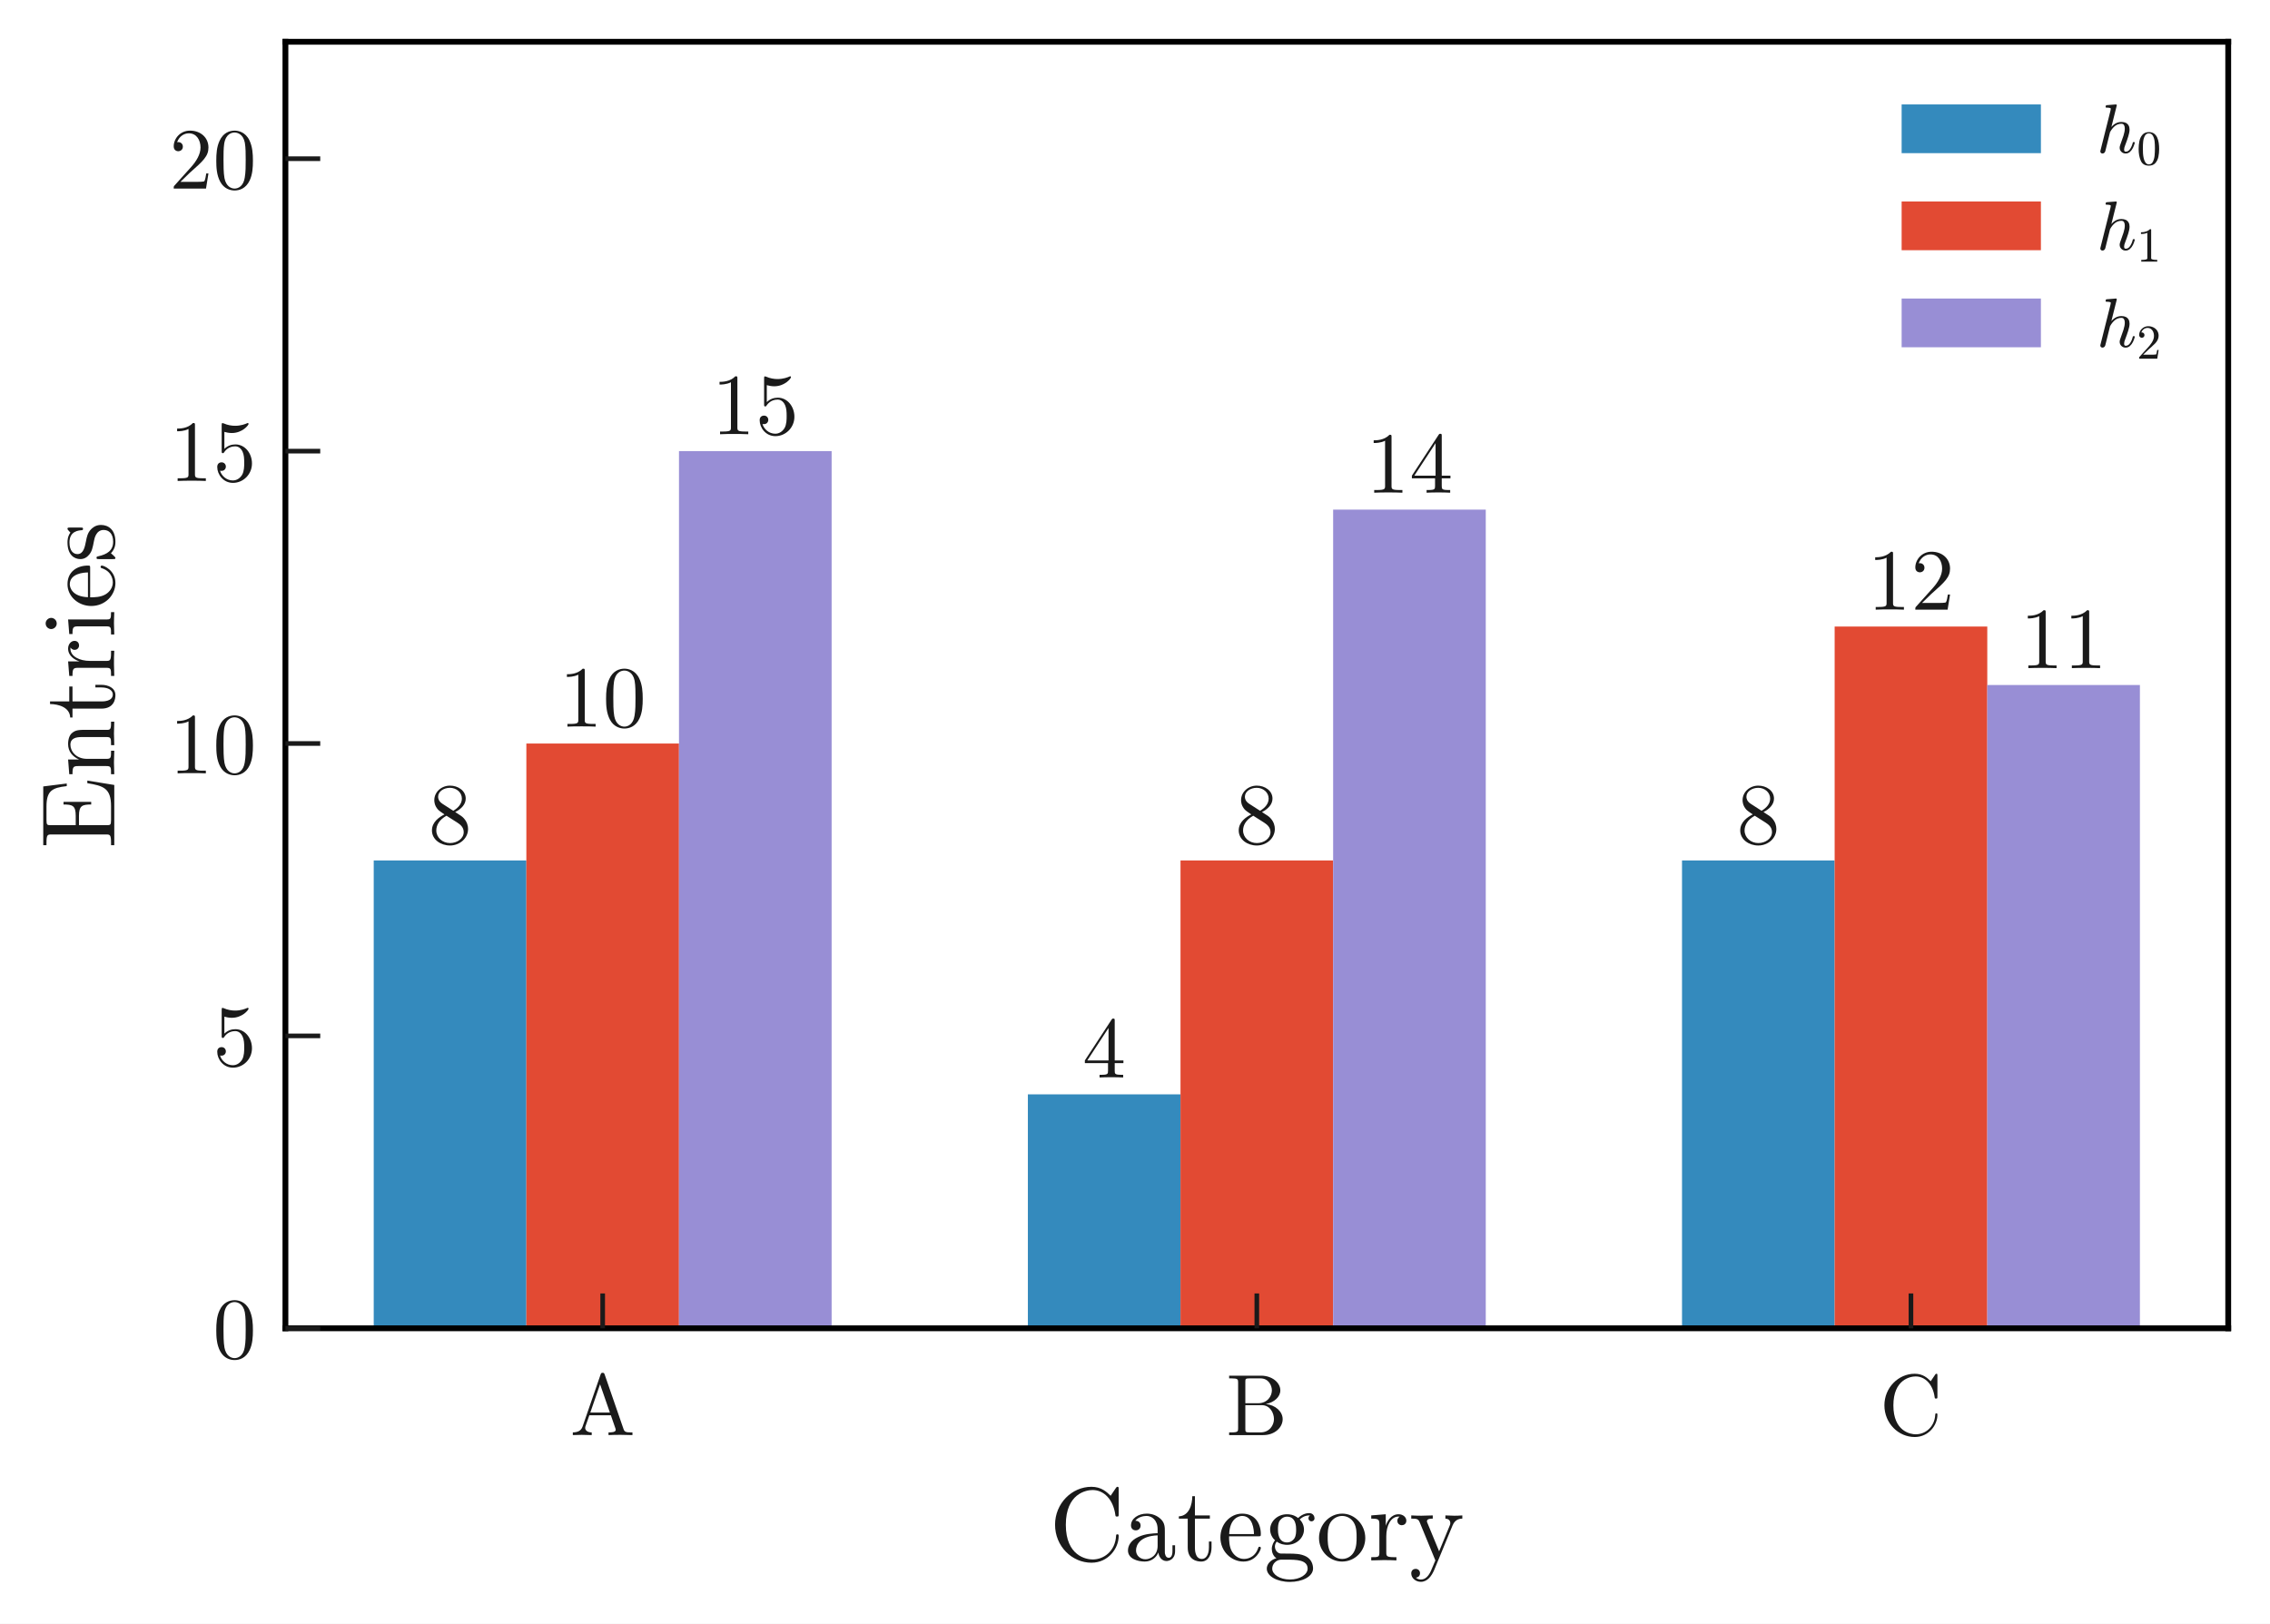
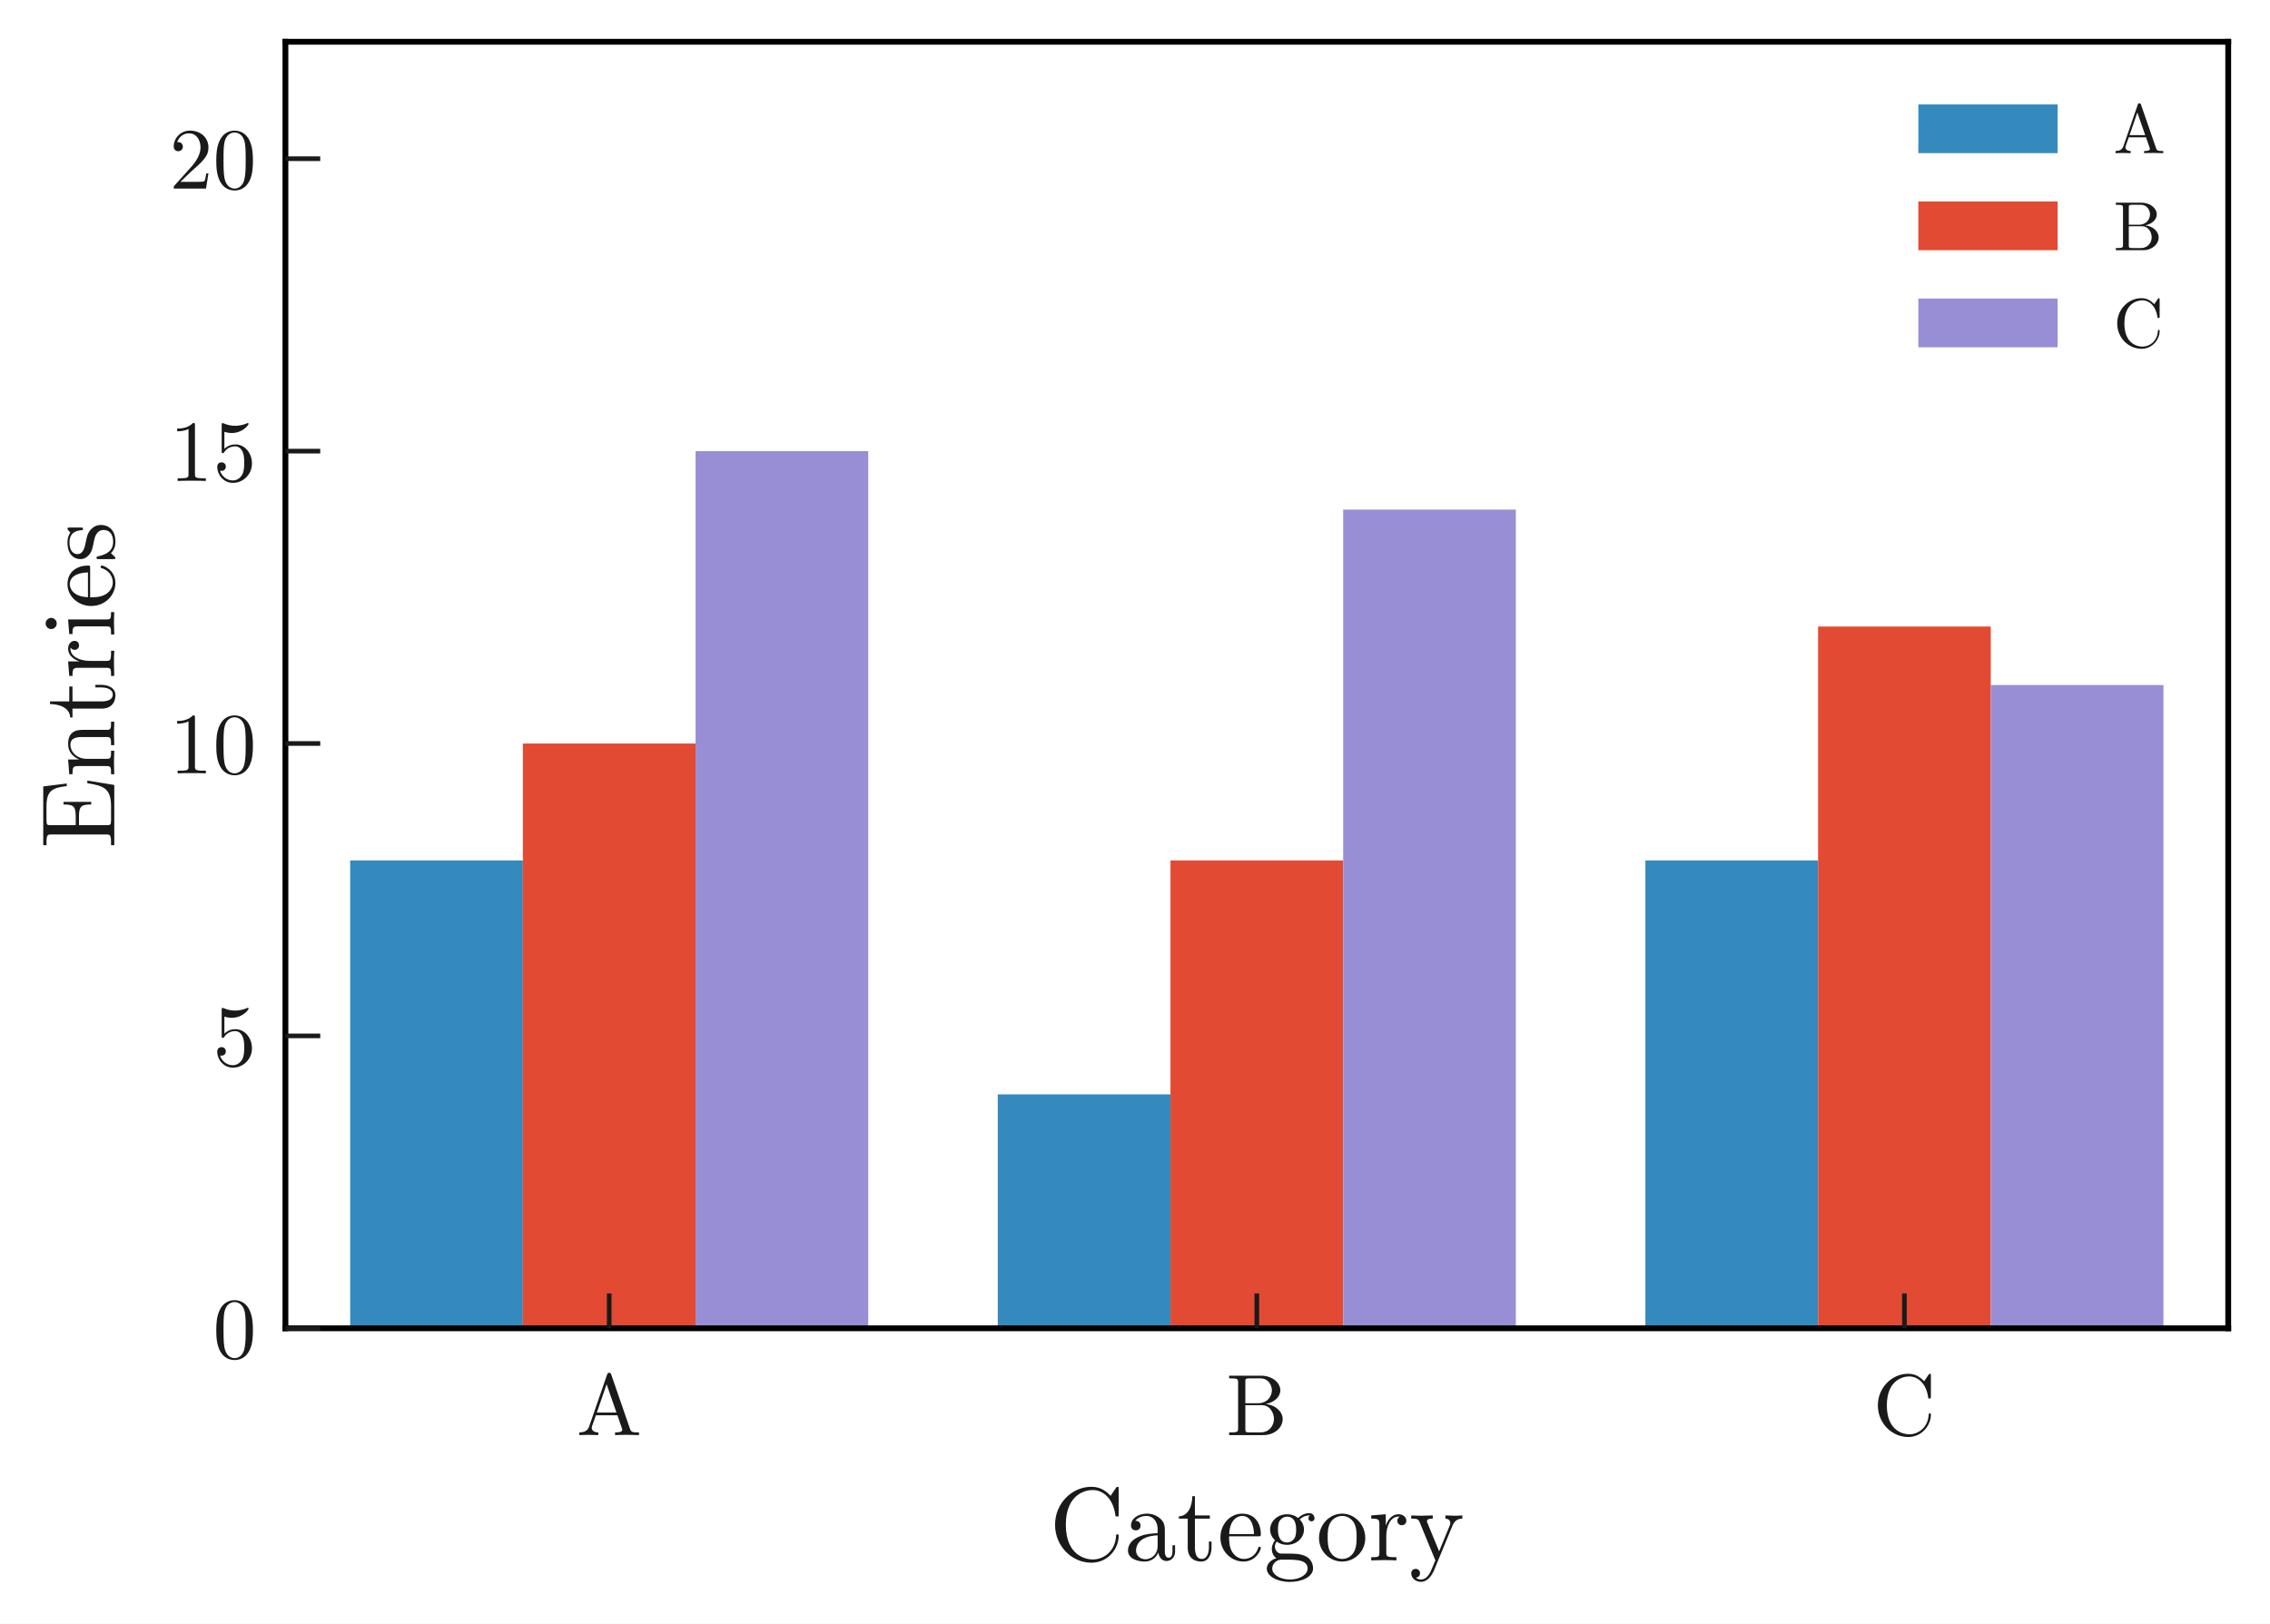
<svg xmlns="http://www.w3.org/2000/svg" xmlns:xlink="http://www.w3.org/1999/xlink" width="391.186pt" height="279.879pt" viewBox="0 0 391.186 279.879" version="1.1">
  <defs>
    <style type="text/css">*{stroke-linejoin: round; stroke-linecap: butt}</style>
  </defs>
  <g id="figure_1">
    <g id="patch_1">
      <path d="M 0 279.879  L 391.186 279.879  L 391.186 0  L 0 0  z " style="fill: #ffffff" />
    </g>
    <g id="axes_1">
      <g id="patch_2">
        <path d="M 49.186 228.96  L 383.986 228.96  L 383.986 7.2  L 49.186 7.2  z " style="fill: #ffffff" />
      </g>
      <g id="patch_3">
-         <path d="M 64.404 228.96  L 90.707 228.96  L 90.707 148.32  L 64.404 148.32  z " clip-path="url(#pe55f541f38)" style="fill: #348abd" />
+         <path d="M 60.346 228.96  L 90.106 228.96  L 90.106 148.32  L 60.346 148.32  z " clip-path="url(#pe55f541f38)" style="fill: #348abd" />
      </g>
      <g id="patch_4">
-         <path d="M 177.132 228.96  L 203.435 228.96  L 203.435 188.64  L 177.132 188.64  z " clip-path="url(#pe55f541f38)" style="fill: #348abd" />
+         <path d="M 171.946 228.96  L 201.706 228.96  L 201.706 188.64  L 171.946 188.64  z " clip-path="url(#pe55f541f38)" style="fill: #348abd" />
      </g>
      <g id="patch_5">
-         <path d="M 289.859 228.96  L 316.162 228.96  L 316.162 148.32  L 289.859 148.32  z " clip-path="url(#pe55f541f38)" style="fill: #348abd" />
+         <path d="M 283.546 228.96  L 313.306 228.96  L 313.306 148.32  L 283.546 148.32  z " clip-path="url(#pe55f541f38)" style="fill: #348abd" />
      </g>
      <g id="patch_6">
-         <path d="M 90.707 228.96  L 117.01 228.96  L 117.01 128.16  L 90.707 128.16  z " clip-path="url(#pe55f541f38)" style="fill: #e24a33" />
+         <path d="M 90.106 228.96  L 119.866 228.96  L 119.866 128.16  L 90.106 128.16  z " clip-path="url(#pe55f541f38)" style="fill: #e24a33" />
      </g>
      <g id="patch_7">
-         <path d="M 203.435 228.96  L 229.738 228.96  L 229.738 148.32  L 203.435 148.32  z " clip-path="url(#pe55f541f38)" style="fill: #e24a33" />
+         <path d="M 201.706 228.96  L 231.466 228.96  L 231.466 148.32  L 201.706 148.32  z " clip-path="url(#pe55f541f38)" style="fill: #e24a33" />
      </g>
      <g id="patch_8">
-         <path d="M 316.162 228.96  L 342.465 228.96  L 342.465 108  L 316.162 108  z " clip-path="url(#pe55f541f38)" style="fill: #e24a33" />
+         <path d="M 313.306 228.96  L 343.066 228.96  L 343.066 108  L 313.306 108  z " clip-path="url(#pe55f541f38)" style="fill: #e24a33" />
      </g>
      <g id="patch_9">
-         <path d="M 117.01 228.96  L 143.314 228.96  L 143.314 77.76  L 117.01 77.76  z " clip-path="url(#pe55f541f38)" style="fill: #988ed5" />
+         <path d="M 119.866 228.96  L 149.626 228.96  L 149.626 77.76  L 119.866 77.76  z " clip-path="url(#pe55f541f38)" style="fill: #988ed5" />
      </g>
      <g id="patch_10">
-         <path d="M 229.738 228.96  L 256.041 228.96  L 256.041 87.84  L 229.738 87.84  z " clip-path="url(#pe55f541f38)" style="fill: #988ed5" />
+         <path d="M 231.466 228.96  L 261.226 228.96  L 261.226 87.84  L 231.466 87.84  z " clip-path="url(#pe55f541f38)" style="fill: #988ed5" />
      </g>
      <g id="patch_11">
-         <path d="M 342.465 228.96  L 368.768 228.96  L 368.768 118.08  L 342.465 118.08  z " clip-path="url(#pe55f541f38)" style="fill: #988ed5" />
+         <path d="M 343.066 228.96  L 372.826 228.96  L 372.826 118.08  L 343.066 118.08  z " clip-path="url(#pe55f541f38)" style="fill: #988ed5" />
      </g>
      <g id="patch_12">
        <path d="M 49.186 228.96  L 49.186 7.2  " style="fill: none; stroke: #000000; stroke-linejoin: miter; stroke-linecap: square" />
      </g>
      <g id="patch_13">
        <path d="M 383.986 228.96  L 383.986 7.2  " style="fill: none; stroke: #000000; stroke-linejoin: miter; stroke-linecap: square" />
      </g>
      <g id="patch_14">
        <path d="M 49.186 228.96  L 383.986 228.96  " style="fill: none; stroke: #000000; stroke-linejoin: miter; stroke-linecap: square" />
      </g>
      <g id="patch_15">
        <path d="M 49.186 7.2  L 383.986 7.2  " style="fill: none; stroke: #000000; stroke-linejoin: miter; stroke-linecap: square" />
      </g>
      <g id="matplotlib.axis_1">
        <g id="xtick_1">
          <g id="line2d_1">
            <defs>
              <path id="m8dec1b3d1d" d="M 0 0  L 0 -6  " style="stroke: #1a1a1a; stroke-width: 0.8" />
            </defs>
            <g>
-               <use xlink:href="#m8dec1b3d1d" x="103.859" y="228.96" style="fill: #1a1a1a; stroke: #1a1a1a; stroke-width: 0.8" />
+               <use xlink:href="#m8dec1b3d1d" x="104.986" y="228.96" style="fill: #1a1a1a; stroke: #1a1a1a; stroke-width: 0.8" />
            </g>
          </g>
          <g id="text_1">
-             <g style="fill: #1a1a1a" transform="translate(98.23398 247.3709) scale(0.15 -0.15)">
+             <g style="fill: #1a1a1a" transform="translate(99.36125 247.3709) scale(0.15 -0.15)">
              <defs>
                <path id="LatinModernMath-Regular-41" d="M 4589 0  L 4589 198  L 4474 198  C 4090 198 4000 243 3930 454  L 2547 4454  C 2515 4538 2502 4582 2400 4582  C 2298 4582 2278 4544 2246 4454  L 922 627  C 806 301 550 205 205 198  L 205 0  L 858 19  L 1594 0  L 1594 198  C 1274 198 1114 358 1114 525  C 1114 544 1120 608 1126 621  L 1421 1459  L 3002 1459  L 3341 480  C 3347 454 3360 416 3360 390  C 3360 198 3002 198 2829 198  L 2829 0  C 3059 19 3507 19 3750 19  L 4589 0  z M 2931 1658  L 1491 1658  L 2208 3738  L 2931 1658  z " transform="scale(0.015625)" />
              </defs>
              <use xlink:href="#LatinModernMath-Regular-41" />
            </g>
          </g>
        </g>
        <g id="xtick_2">
          <g id="line2d_2">
            <g>
              <use xlink:href="#m8dec1b3d1d" x="216.586" y="228.96" style="fill: #1a1a1a; stroke: #1a1a1a; stroke-width: 0.8" />
            </g>
          </g>
          <g id="text_2">
            <g style="fill: #1a1a1a" transform="translate(211.2765 247.3709) scale(0.15 -0.15)">
              <defs>
                <path id="LatinModernMath-Regular-42" d="M 4166 1171  C 4166 1728 3642 2208 2931 2285  C 3552 2406 3994 2816 3994 3290  C 3994 3846 3405 4371 2573 4371  L 230 4371  L 230 4173  L 384 4173  C 877 4173 890 4102 890 3872  L 890 499  C 890 269 877 198 384 198  L 230 198  L 230 0  L 2739 0  C 3590 0 4166 570 4166 1171  z M 3373 3290  C 3373 2880 3059 2342 2349 2342  L 1421 2342  L 1421 3917  C 1421 4128 1434 4173 1734 4173  L 2528 4173  C 3149 4173 3373 3629 3373 3290  z M 3526 1178  C 3526 723 3194 198 2534 198  L 1734 198  C 1434 198 1421 243 1421 454  L 1421 2202  L 2624 2202  C 3258 2202 3526 1606 3526 1178  z " transform="scale(0.015625)" />
              </defs>
              <use xlink:href="#LatinModernMath-Regular-42" />
            </g>
          </g>
        </g>
        <g id="xtick_3">
          <g id="line2d_3">
            <g>
-               <use xlink:href="#m8dec1b3d1d" x="329.314" y="228.96" style="fill: #1a1a1a; stroke: #1a1a1a; stroke-width: 0.8" />
+               <use xlink:href="#m8dec1b3d1d" x="328.186" y="228.96" style="fill: #1a1a1a; stroke: #1a1a1a; stroke-width: 0.8" />
            </g>
          </g>
          <g id="text_3">
-             <g style="fill: #1a1a1a" transform="translate(323.8983 247.3709) scale(0.15 -0.15)">
+             <g style="fill: #1a1a1a" transform="translate(322.771 247.3709) scale(0.15 -0.15)">
              <defs>
                <path id="LatinModernMath-Regular-43" d="M 4256 1491  C 4256 1555 4256 1600 4173 1600  C 4102 1600 4102 1562 4096 1498  C 4045 582 3360 58 2662 58  C 2272 58 1018 275 1018 2182  C 1018 4096 2266 4314 2656 4314  C 3354 4314 3923 3731 4051 2797  C 4064 2707 4064 2688 4154 2688  C 4256 2688 4256 2707 4256 2842  L 4256 4358  C 4256 4467 4256 4512 4186 4512  C 4160 4512 4134 4512 4083 4435  L 3763 3962  C 3526 4192 3200 4512 2586 4512  C 1389 4512 358 3494 358 2189  C 358 864 1395 -141 2586 -141  C 3629 -141 4256 749 4256 1491  z " transform="scale(0.015625)" />
              </defs>
              <use xlink:href="#LatinModernMath-Regular-43" />
            </g>
          </g>
        </g>
        <g id="text_4">
          <g style="fill: #1a1a1a" transform="translate(180.8098 268.9719) scale(0.18 -0.18)">
            <defs>
              <path id="LatinModernMath-Regular-61" d="M 3091 570  L 3091 928  L 2931 928  L 2931 570  C 2931 198 2771 160 2701 160  C 2490 160 2464 448 2464 480  L 2464 1760  C 2464 2029 2464 2278 2234 2515  C 1984 2765 1664 2867 1357 2867  C 832 2867 390 2566 390 2144  C 390 1952 518 1843 685 1843  C 864 1843 979 1971 979 2138  C 979 2214 947 2426 653 2432  C 826 2656 1139 2726 1344 2726  C 1658 2726 2022 2477 2022 1907  L 2022 1670  C 1696 1651 1248 1632 845 1440  C 365 1222 205 890 205 608  C 205 90 826 -70 1229 -70  C 1651 -70 1946 186 2067 486  C 2093 230 2266 -38 2566 -38  C 2701 -38 3091 51 3091 570  z M 2022 896  C 2022 288 1562 70 1274 70  C 960 70 698 294 698 614  C 698 966 966 1498 2022 1536  L 2022 896  z " transform="scale(0.015625)" />
              <path id="LatinModernMath-Regular-74" d="M 2125 794  L 2125 1158  L 1965 1158  L 1965 806  C 1965 333 1773 90 1536 90  C 1107 90 1107 672 1107 781  L 1107 2560  L 2022 2560  L 2022 2758  L 1107 2758  L 1107 3936  L 947 3936  C 941 3411 749 2726 122 2701  L 122 2560  L 666 2560  L 666 794  C 666 6 1261 -70 1491 -70  C 1946 -70 2125 384 2125 794  z " transform="scale(0.015625)" />
              <path id="LatinModernMath-Regular-65" d="M 2656 762  C 2656 826 2605 838 2573 838  C 2515 838 2502 800 2490 749  C 2266 90 1690 90 1626 90  C 1306 90 1050 282 902 518  C 710 826 710 1248 710 1478  L 2496 1478  C 2637 1478 2656 1478 2656 1613  C 2656 2246 2310 2867 1510 2867  C 768 2867 179 2208 179 1408  C 179 550 851 -70 1587 -70  C 2368 -70 2656 640 2656 762  z M 2234 1613  L 717 1613  C 755 2566 1293 2726 1510 2726  C 2170 2726 2234 1862 2234 1613  z " transform="scale(0.015625)" />
              <path id="LatinModernMath-Regular-67" d="M 3104 2586  C 3104 2694 3027 2899 2778 2899  C 2650 2899 2368 2861 2099 2598  C 1830 2810 1562 2829 1421 2829  C 826 2829 384 2387 384 1894  C 384 1613 525 1370 685 1235  C 602 1139 486 928 486 704  C 486 506 570 262 768 134  C 384 26 179 -250 179 -506  C 179 -966 813 -1318 1594 -1318  C 2349 -1318 3014 -992 3014 -493  C 3014 -269 2925 58 2598 237  C 2259 416 1888 416 1498 416  C 1338 416 1062 416 1018 422  C 813 448 678 646 678 851  C 678 877 678 1024 787 1152  C 1037 973 1299 954 1421 954  C 2016 954 2458 1395 2458 1888  C 2458 2125 2355 2362 2195 2509  C 2426 2726 2656 2758 2771 2758  C 2771 2758 2816 2758 2835 2752  C 2765 2726 2733 2656 2733 2579  C 2733 2470 2816 2394 2918 2394  C 2982 2394 3104 2438 3104 2586  z M 1978 1894  C 1978 1722 1971 1517 1875 1357  C 1824 1280 1677 1101 1421 1101  C 864 1101 864 1741 864 1888  C 864 2061 870 2266 966 2426  C 1018 2502 1165 2682 1421 2682  C 1978 2682 1978 2042 1978 1894  z M 2682 -506  C 2682 -851 2227 -1171 1600 -1171  C 954 -1171 512 -845 512 -506  C 512 -211 755 26 1037 45  L 1414 45  C 1965 45 2682 45 2682 -506  z " transform="scale(0.015625)" />
              <path id="LatinModernMath-Regular-6f" d="M 3014 1370  C 3014 2189 2374 2867 1600 2867  C 800 2867 179 2170 179 1370  C 179 544 845 -70 1594 -70  C 2368 -70 3014 557 3014 1370  z M 2483 1421  C 2483 1190 2483 845 2342 563  C 2202 275 1920 90 1600 90  C 1325 90 1043 224 870 518  C 710 800 710 1190 710 1421  C 710 1670 710 2016 864 2298  C 1037 2592 1338 2726 1594 2726  C 1875 2726 2150 2586 2317 2310  C 2483 2035 2483 1664 2483 1421  z " transform="scale(0.015625)" />
              <path id="LatinModernMath-Regular-72" d="M 2330 2438  C 2330 2643 2131 2829 1856 2829  C 1389 2829 1158 2400 1069 2125  L 1069 2829  L 179 2758  L 179 2560  C 627 2560 678 2515 678 2202  L 678 486  C 678 198 608 198 179 198  L 179 0  L 909 19  C 1165 19 1466 19 1722 0  L 1722 198  L 1587 198  C 1114 198 1101 269 1101 499  L 1101 1485  C 1101 2118 1370 2688 1856 2688  C 1901 2688 1914 2688 1926 2682  C 1907 2675 1779 2598 1779 2432  C 1779 2253 1914 2157 2054 2157  C 2170 2157 2330 2234 2330 2438  z " transform="scale(0.015625)" />
              <path id="LatinModernMath-Regular-79" d="M 3251 2560  L 3251 2758  C 3104 2746 2918 2739 2771 2739  L 2214 2758  L 2214 2560  C 2413 2554 2515 2445 2515 2285  C 2515 2221 2509 2208 2477 2131  L 1830 557  L 1120 2278  C 1094 2342 1082 2368 1082 2394  C 1082 2560 1318 2560 1440 2560  L 1440 2758  L 742 2739  C 570 2739 314 2746 122 2758  L 122 2560  C 429 2560 550 2560 640 2336  L 1600 0  L 1440 -378  C 1299 -730 1120 -1171 710 -1171  C 678 -1171 531 -1171 410 -1056  C 608 -1030 659 -890 659 -787  C 659 -621 538 -518 390 -518  C 262 -518 122 -602 122 -794  C 122 -1082 390 -1312 710 -1312  C 1114 -1312 1376 -947 1530 -582  L 2656 2150  C 2822 2554 3149 2560 3251 2560  z " transform="scale(0.015625)" />
            </defs>
            <use xlink:href="#LatinModernMath-Regular-43" />
            <use xlink:href="#LatinModernMath-Regular-61" x="72.2" />
            <use xlink:href="#LatinModernMath-Regular-74" x="122.2" />
            <use xlink:href="#LatinModernMath-Regular-65" x="161.1" />
            <use xlink:href="#LatinModernMath-Regular-67" x="205.5" />
            <use xlink:href="#LatinModernMath-Regular-6f" x="255.5" />
            <use xlink:href="#LatinModernMath-Regular-72" x="305.5" />
            <use xlink:href="#LatinModernMath-Regular-79" x="344.7" />
          </g>
        </g>
      </g>
      <g id="matplotlib.axis_2">
        <g id="ytick_1">
          <g id="line2d_4">
            <defs>
              <path id="mc947610920" d="M 0 0  L 6 0  " style="stroke: #1a1a1a; stroke-width: 0.8" />
            </defs>
            <g>
              <use xlink:href="#mc947610920" x="49.186" y="228.96" style="fill: #1a1a1a; stroke: #1a1a1a; stroke-width: 0.8" />
            </g>
          </g>
          <g id="text_5">
            <g style="fill: #1a1a1a" transform="translate(36.68625 234.1655) scale(0.15 -0.15)">
              <defs>
                <path id="LatinModernMath-Regular-30" d="M 2944 2048  C 2944 2560 2912 3072 2688 3546  C 2394 4160 1869 4262 1600 4262  C 1216 4262 749 4096 486 3501  C 282 3059 250 2560 250 2048  C 250 1568 275 992 538 506  C 813 -13 1280 -141 1594 -141  C 1939 -141 2426 -6 2707 602  C 2912 1043 2944 1542 2944 2048  z M 2413 2125  C 2413 1645 2413 1210 2342 800  C 2246 192 1882 0 1594 0  C 1344 0 966 160 851 774  C 781 1158 781 1747 781 2125  C 781 2534 781 2957 832 3302  C 954 4064 1434 4122 1594 4122  C 1805 4122 2227 4006 2349 3373  C 2413 3014 2413 2528 2413 2125  z " transform="scale(0.015625)" />
              </defs>
              <use xlink:href="#LatinModernMath-Regular-30" transform="translate(0 0.40625)" />
            </g>
          </g>
        </g>
        <g id="ytick_2">
          <g id="line2d_5">
            <g>
              <use xlink:href="#mc947610920" x="49.186" y="178.56" style="fill: #1a1a1a; stroke: #1a1a1a; stroke-width: 0.8" />
            </g>
          </g>
          <g id="text_6">
            <g style="fill: #1a1a1a" transform="translate(36.68625 183.7655) scale(0.15 -0.15)">
              <defs>
                <path id="LatinModernMath-Regular-35" d="M 2874 1286  C 2874 2048 2349 2688 1658 2688  C 1350 2688 1075 2586 845 2362  L 845 3610  C 973 3571 1184 3526 1389 3526  C 2176 3526 2624 4109 2624 4192  C 2624 4230 2605 4262 2560 4262  C 2560 4262 2541 4262 2509 4243  C 2381 4186 2067 4058 1638 4058  C 1382 4058 1088 4102 787 4237  C 736 4256 710 4256 710 4256  C 646 4256 646 4205 646 4102  L 646 2208  C 646 2093 646 2042 736 2042  C 781 2042 794 2061 819 2099  C 890 2202 1126 2547 1645 2547  C 1978 2547 2138 2253 2189 2138  C 2291 1901 2304 1651 2304 1331  C 2304 1107 2304 723 2150 454  C 1997 205 1760 38 1466 38  C 998 38 634 378 525 755  C 544 749 563 742 634 742  C 845 742 954 902 954 1056  C 954 1210 845 1370 634 1370  C 544 1370 320 1325 320 1030  C 320 480 762 -141 1478 -141  C 2221 -141 2874 474 2874 1286  z " transform="scale(0.015625)" />
              </defs>
              <use xlink:href="#LatinModernMath-Regular-35" transform="translate(0 0.40625)" />
            </g>
          </g>
        </g>
        <g id="ytick_3">
          <g id="line2d_6">
            <g>
              <use xlink:href="#mc947610920" x="49.186" y="128.16" style="fill: #1a1a1a; stroke: #1a1a1a; stroke-width: 0.8" />
            </g>
          </g>
          <g id="text_7">
            <g style="fill: #1a1a1a" transform="translate(29.18625 133.3655) scale(0.15 -0.15)">
              <defs>
                <path id="LatinModernMath-Regular-31" d="M 2682 0  L 2682 198  L 2477 198  C 1901 198 1882 269 1882 506  L 1882 4096  C 1882 4250 1882 4262 1734 4262  C 1338 3853 774 3853 570 3853  L 570 3654  C 698 3654 1075 3654 1408 3821  L 1408 506  C 1408 275 1389 198 813 198  L 608 198  L 608 0  C 832 19 1389 19 1645 19  C 1901 19 2458 19 2682 0  z " transform="scale(0.015625)" />
              </defs>
              <use xlink:href="#LatinModernMath-Regular-31" transform="translate(0 0.40625)" />
              <use xlink:href="#LatinModernMath-Regular-30" transform="translate(49.99999 0.40625)" />
            </g>
          </g>
        </g>
        <g id="ytick_4">
          <g id="line2d_7">
            <g>
              <use xlink:href="#mc947610920" x="49.186" y="77.76" style="fill: #1a1a1a; stroke: #1a1a1a; stroke-width: 0.8" />
            </g>
          </g>
          <g id="text_8">
            <g style="fill: #1a1a1a" transform="translate(29.18625 82.96547) scale(0.15 -0.15)">
              <use xlink:href="#LatinModernMath-Regular-31" transform="translate(0 0.40625)" />
              <use xlink:href="#LatinModernMath-Regular-35" transform="translate(49.99999 0.40625)" />
            </g>
          </g>
        </g>
        <g id="ytick_5">
          <g id="line2d_8">
            <g>
              <use xlink:href="#mc947610920" x="49.186" y="27.36" style="fill: #1a1a1a; stroke: #1a1a1a; stroke-width: 0.8" />
            </g>
          </g>
          <g id="text_9">
            <g style="fill: #1a1a1a" transform="translate(29.18625 32.56547) scale(0.15 -0.15)">
              <defs>
                <path id="LatinModernMath-Regular-32" d="M 2874 1114  L 2714 1114  C 2682 922 2637 640 2573 544  C 2528 493 2106 493 1965 493  L 813 493  L 1491 1152  C 2490 2035 2874 2381 2874 3021  C 2874 3750 2298 4262 1517 4262  C 794 4262 320 3674 320 3104  C 320 2746 640 2746 659 2746  C 768 2746 992 2822 992 3085  C 992 3251 877 3418 653 3418  C 602 3418 589 3418 570 3411  C 717 3827 1062 4064 1434 4064  C 2016 4064 2291 3546 2291 3021  C 2291 2509 1971 2003 1619 1606  L 390 237  C 320 166 320 154 320 0  L 2694 0  L 2874 1114  z " transform="scale(0.015625)" />
              </defs>
              <use xlink:href="#LatinModernMath-Regular-32" transform="translate(0 0.40625)" />
              <use xlink:href="#LatinModernMath-Regular-30" transform="translate(49.99999 0.40625)" />
            </g>
          </g>
        </g>
        <g id="text_10">
          <g style="fill: #1a1a1a" transform="translate(19.69312 146.2866) rotate(-90) scale(0.18 -0.18)">
            <defs>
              <path id="LatinModernMath-Regular-45" d="M 4173 1651  L 4013 1651  C 3853 666 3706 198 2605 198  L 1754 198  C 1453 198 1440 243 1440 454  L 1440 2163  L 2016 2163  C 2637 2163 2707 1958 2707 1414  L 2867 1414  L 2867 3110  L 2707 3110  C 2707 2560 2637 2362 2016 2362  L 1440 2362  L 1440 3898  C 1440 4109 1453 4154 1754 4154  L 2579 4154  C 3558 4154 3731 3802 3834 2912  L 3994 2912  L 3814 4352  L 211 4352  L 211 4154  L 365 4154  C 858 4154 870 4083 870 3853  L 870 499  C 870 269 858 198 365 198  L 211 198  L 211 0  L 3904 0  L 4173 1651  z " transform="scale(0.015625)" />
              <path id="LatinModernMath-Regular-6e" d="M 3424 0  L 3424 198  C 3091 198 2931 198 2925 390  L 2925 1613  C 2925 2163 2925 2362 2726 2592  C 2637 2701 2426 2829 2054 2829  C 1587 2829 1286 2554 1107 2157  L 1107 2829  L 205 2758  L 205 2560  C 653 2560 704 2515 704 2202  L 704 486  C 704 198 634 198 205 198  L 205 0  L 928 19  L 1645 0  L 1645 198  C 1216 198 1146 198 1146 486  L 1146 1664  C 1146 2330 1600 2688 2010 2688  C 2413 2688 2483 2342 2483 1978  L 2483 486  C 2483 198 2413 198 1984 198  L 1984 0  L 2707 19  L 3424 0  z " transform="scale(0.015625)" />
              <path id="LatinModernMath-Regular-69" d="M 1581 0  L 1581 198  C 1158 198 1133 230 1133 480  L 1133 2829  L 237 2758  L 237 2560  C 653 2560 710 2522 710 2208  L 710 486  C 710 198 640 198 211 198  L 211 0  L 915 19  C 1139 19 1363 6 1581 0  z M 1229 3866  C 1229 4038 1082 4205 890 4205  C 672 4205 544 4026 544 3866  C 544 3693 691 3526 883 3526  C 1101 3526 1229 3706 1229 3866  z " transform="scale(0.015625)" />
              <path id="LatinModernMath-Regular-73" d="M 2304 819  C 2304 1158 2112 1350 2035 1427  C 1824 1632 1574 1683 1306 1734  C 947 1805 518 1888 518 2259  C 518 2483 685 2746 1235 2746  C 1939 2746 1971 2170 1984 1971  C 1990 1914 2061 1914 2061 1914  C 2144 1914 2144 1946 2144 2067  L 2144 2714  C 2144 2822 2144 2867 2074 2867  C 2042 2867 2029 2867 1946 2790  C 1926 2765 1862 2707 1837 2688  C 1594 2867 1331 2867 1235 2867  C 454 2867 211 2438 211 2080  C 211 1856 314 1677 486 1536  C 691 1370 870 1331 1331 1242  C 1472 1216 1997 1114 1997 653  C 1997 326 1773 70 1274 70  C 736 70 506 435 384 979  C 365 1062 358 1088 294 1088  C 211 1088 211 1043 211 928  L 211 83  C 211 -26 211 -70 282 -70  C 314 -70 320 -64 442 58  C 454 70 454 83 570 205  C 851 -64 1139 -70 1274 -70  C 2010 -70 2304 358 2304 819  z " transform="scale(0.015625)" />
            </defs>
            <use xlink:href="#LatinModernMath-Regular-45" />
            <use xlink:href="#LatinModernMath-Regular-6e" x="68.1" />
            <use xlink:href="#LatinModernMath-Regular-74" x="123.7" />
            <use xlink:href="#LatinModernMath-Regular-72" x="162.6" />
            <use xlink:href="#LatinModernMath-Regular-69" x="201.8" />
            <use xlink:href="#LatinModernMath-Regular-65" x="229.6" />
            <use xlink:href="#LatinModernMath-Regular-73" x="274" />
          </g>
        </g>
      </g>
-       <g id="text_11">
-         <g style="fill: #1a1a1a" transform="translate(73.80595 145.4091) scale(0.15 -0.15)">
-           <defs>
-             <path id="LatinModernMath-Regular-38" d="M 2925 1075  C 2925 1306 2854 1594 2611 1862  C 2490 1997 2387 2061 1978 2317  C 2438 2554 2752 2886 2752 3309  C 2752 3898 2182 4262 1600 4262  C 960 4262 442 3789 442 3194  C 442 3078 454 2790 723 2490  C 794 2413 1030 2253 1190 2144  C 819 1958 269 1600 269 966  C 269 288 922 -141 1594 -141  C 2317 -141 2925 390 2925 1075  z M 2470 3309  C 2470 2944 2221 2637 1837 2413  L 1043 2925  C 749 3117 723 3334 723 3443  C 723 3834 1139 4102 1594 4102  C 2061 4102 2470 3770 2470 3309  z M 2605 845  C 2605 371 2125 38 1600 38  C 1050 38 589 435 589 966  C 589 1338 794 1747 1338 2048  L 2125 1549  C 2304 1427 2605 1235 2605 845  z " transform="scale(0.015625)" />
-           </defs>
-           <use xlink:href="#LatinModernMath-Regular-38" />
-         </g>
-       </g>
-       <g id="text_12">
-         <g style="fill: #1a1a1a" transform="translate(186.5332 185.7291) scale(0.15 -0.15)">
-           <defs>
-             <path id="LatinModernMath-Regular-34" d="M 3014 1056  L 3014 1254  L 2374 1254  L 2374 4166  C 2374 4294 2374 4333 2272 4333  C 2214 4333 2195 4333 2144 4256  L 179 1254  L 179 1056  L 1882 1056  L 1882 499  C 1882 269 1869 198 1395 198  L 1261 198  L 1261 0  C 1523 19 1856 19 2125 19  C 2394 19 2733 19 2995 0  L 2995 198  L 2861 198  C 2387 198 2374 269 2374 499  L 2374 1056  L 3014 1056  z M 1920 1254  L 358 1254  L 1920 3642  L 1920 1254  z " transform="scale(0.015625)" />
-           </defs>
-           <use xlink:href="#LatinModernMath-Regular-34" />
-         </g>
-       </g>
-       <g id="text_13">
-         <g style="fill: #1a1a1a" transform="translate(299.2605 145.4091) scale(0.15 -0.15)">
-           <use xlink:href="#LatinModernMath-Regular-38" />
-         </g>
-       </g>
-       <g id="text_14">
-         <g style="fill: #1a1a1a" transform="translate(96.35898 125.2491) scale(0.15 -0.15)">
-           <use xlink:href="#LatinModernMath-Regular-31" />
-           <use xlink:href="#LatinModernMath-Regular-30" x="50" />
-         </g>
-       </g>
-       <g id="text_15">
-         <g style="fill: #1a1a1a" transform="translate(212.8363 145.4091) scale(0.15 -0.15)">
-           <use xlink:href="#LatinModernMath-Regular-38" />
-         </g>
-       </g>
-       <g id="text_16">
-         <g style="fill: #1a1a1a" transform="translate(321.8135 105.0891) scale(0.15 -0.15)">
-           <use xlink:href="#LatinModernMath-Regular-31" />
-           <use xlink:href="#LatinModernMath-Regular-32" x="50" />
-         </g>
-       </g>
-       <g id="text_17">
-         <g style="fill: #1a1a1a" transform="translate(122.662 74.84906) scale(0.15 -0.15)">
-           <use xlink:href="#LatinModernMath-Regular-31" />
-           <use xlink:href="#LatinModernMath-Regular-35" x="50" />
-         </g>
-       </g>
-       <g id="text_18">
-         <g style="fill: #1a1a1a" transform="translate(235.3893 84.92906) scale(0.15 -0.15)">
-           <use xlink:href="#LatinModernMath-Regular-31" />
-           <use xlink:href="#LatinModernMath-Regular-34" x="50" />
-         </g>
-       </g>
-       <g id="text_19">
-         <g style="fill: #1a1a1a" transform="translate(348.1166 115.1691) scale(0.15 -0.15)">
-           <use xlink:href="#LatinModernMath-Regular-31" />
-           <use xlink:href="#LatinModernMath-Regular-31" x="50" />
-         </g>
-       </g>
      <g id="legend_1">
        <g id="patch_16">
-           <path d="M 327.706 26.4  L 351.706 26.4  L 351.706 18  L 327.706 18  z " style="fill: #348abd" />
-         </g>
-         <g id="text_20">
-           <g style="fill: #1a1a1a" transform="translate(361.3062 26.4) scale(0.12 -0.12)">
-             <defs>
-               <path id="Cmmi10-68" d="M 341 116  Q 341 153 347 172  L 1275 3872  Q 1300 3981 1306 4044  Q 1306 4147 891 4147  Q 825 4147 825 4231  Q 828 4247 839 4287  Q 850 4328 867 4350  Q 884 4372 916 4372  L 1778 4441  L 1797 4441  Q 1797 4434 1819 4423  Q 1841 4413 1844 4409  Q 1856 4378 1856 4359  L 1356 2363  Q 1750 2828 2291 2828  Q 2516 2828 2680 2750  Q 2844 2672 2936 2514  Q 3028 2356 3028 2138  Q 3028 1875 2911 1503  Q 2794 1131 2619 672  Q 2528 463 2528 288  Q 2528 97 2675 97  Q 2925 97 3092 364  Q 3259 631 3328 941  Q 3341 978 3378 978  L 3456 978  Q 3481 978 3497 961  Q 3513 944 3513 922  Q 3513 916 3506 903  Q 3450 672 3339 448  Q 3228 225 3059 76  Q 2891 -72 2663 -72  Q 2438 -72 2278 83  Q 2119 238 2119 459  Q 2119 578 2169 709  Q 2350 1191 2470 1569  Q 2591 1947 2591 2234  Q 2591 2419 2519 2541  Q 2447 2663 2278 2663  Q 1934 2663 1678 2452  Q 1422 2241 1234 1894  L 800 147  Q 775 50 703 -11  Q 631 -72 538 -72  Q 456 -72 398 -17  Q 341 38 341 116  z " transform="scale(0.015625)" />
-               <path id="Cmr10-30" d="M 1600 -141  Q 816 -141 533 504  Q 250 1150 250 2041  Q 250 2597 351 3087  Q 453 3578 754 3920  Q 1056 4263 1600 4263  Q 2022 4263 2290 4056  Q 2559 3850 2700 3523  Q 2841 3197 2892 2823  Q 2944 2450 2944 2041  Q 2944 1491 2842 1011  Q 2741 531 2444 195  Q 2147 -141 1600 -141  z M 1600 25  Q 1956 25 2131 390  Q 2306 756 2347 1200  Q 2388 1644 2388 2144  Q 2388 2625 2347 3031  Q 2306 3438 2132 3767  Q 1959 4097 1600 4097  Q 1238 4097 1063 3765  Q 888 3434 847 3029  Q 806 2625 806 2144  Q 806 1788 823 1472  Q 841 1156 916 820  Q 991 484 1158 254  Q 1325 25 1600 25  z " transform="scale(0.015625)" />
-             </defs>
-             <use xlink:href="#Cmmi10-68" transform="translate(0 0.609375)" />
-             <use xlink:href="#Cmr10-30" transform="translate(57.61719 -16.39688) scale(0.7)" />
+           <path d="M 330.586 26.4  L 354.586 26.4  L 354.586 18  L 330.586 18  z " style="fill: #348abd" />
+         </g>
+         <g id="text_11">
+           <g style="fill: #1a1a1a" transform="translate(364.1862 26.4) scale(0.12 -0.12)">
+             <use xlink:href="#LatinModernMath-Regular-41" />
          </g>
        </g>
        <g id="patch_17">
-           <path d="M 327.706 43.129  L 351.706 43.129  L 351.706 34.729  L 327.706 34.729  z " style="fill: #e24a33" />
-         </g>
-         <g id="text_21">
-           <g style="fill: #1a1a1a" transform="translate(361.3062 43.12875) scale(0.12 -0.12)">
-             <defs>
-               <path id="Cmr10-31" d="M 594 0  L 594 225  Q 1394 225 1394 428  L 1394 3788  Q 1063 3628 556 3628  L 556 3853  Q 1341 3853 1741 4263  L 1831 4263  Q 1853 4263 1873 4245  Q 1894 4228 1894 4206  L 1894 428  Q 1894 225 2694 225  L 2694 0  L 594 0  z " transform="scale(0.015625)" />
-             </defs>
-             <use xlink:href="#Cmmi10-68" transform="translate(0 0.609375)" />
-             <use xlink:href="#Cmr10-31" transform="translate(57.61719 -16.39688) scale(0.7)" />
+           <path d="M 330.586 43.129  L 354.586 43.129  L 354.586 34.729  L 330.586 34.729  z " style="fill: #e24a33" />
+         </g>
+         <g id="text_12">
+           <g style="fill: #1a1a1a" transform="translate(364.1862 43.12875) scale(0.12 -0.12)">
+             <use xlink:href="#LatinModernMath-Regular-42" />
          </g>
        </g>
        <g id="patch_18">
-           <path d="M 327.706 59.858  L 351.706 59.858  L 351.706 51.458  L 327.706 51.458  z " style="fill: #988ed5" />
-         </g>
-         <g id="text_22">
-           <g style="fill: #1a1a1a" transform="translate(361.3062 59.8575) scale(0.12 -0.12)">
-             <defs>
-               <path id="Cmr10-32" d="M 319 0  L 319 172  Q 319 188 331 206  L 1325 1306  Q 1550 1550 1690 1715  Q 1831 1881 1968 2097  Q 2106 2313 2186 2536  Q 2266 2759 2266 3009  Q 2266 3272 2169 3511  Q 2072 3750 1880 3894  Q 1688 4038 1416 4038  Q 1138 4038 916 3870  Q 694 3703 603 3438  Q 628 3444 672 3444  Q 816 3444 917 3347  Q 1019 3250 1019 3097  Q 1019 2950 917 2848  Q 816 2747 672 2747  Q 522 2747 420 2851  Q 319 2956 319 3097  Q 319 3338 409 3548  Q 500 3759 670 3923  Q 841 4088 1055 4175  Q 1269 4263 1509 4263  Q 1875 4263 2190 4108  Q 2506 3953 2690 3670  Q 2875 3388 2875 3009  Q 2875 2731 2753 2481  Q 2631 2231 2440 2026  Q 2250 1822 1953 1562  Q 1656 1303 1563 1216  L 838 519  L 1453 519  Q 1906 519 2211 526  Q 2516 534 2534 550  Q 2609 631 2688 1141  L 2875 1141  L 2694 0  L 319 0  z " transform="scale(0.015625)" />
-             </defs>
-             <use xlink:href="#Cmmi10-68" transform="translate(0 0.609375)" />
-             <use xlink:href="#Cmr10-32" transform="translate(57.61719 -16.39688) scale(0.7)" />
+           <path d="M 330.586 59.858  L 354.586 59.858  L 354.586 51.458  L 330.586 51.458  z " style="fill: #988ed5" />
+         </g>
+         <g id="text_13">
+           <g style="fill: #1a1a1a" transform="translate(364.1862 59.8575) scale(0.12 -0.12)">
+             <use xlink:href="#LatinModernMath-Regular-43" />
          </g>
        </g>
      </g>
    </g>
  </g>
  <defs>
    <clipPath id="pe55f541f38">
      <rect x="49.186" y="7.2" width="334.8" height="221.76" />
    </clipPath>
  </defs>
</svg>
